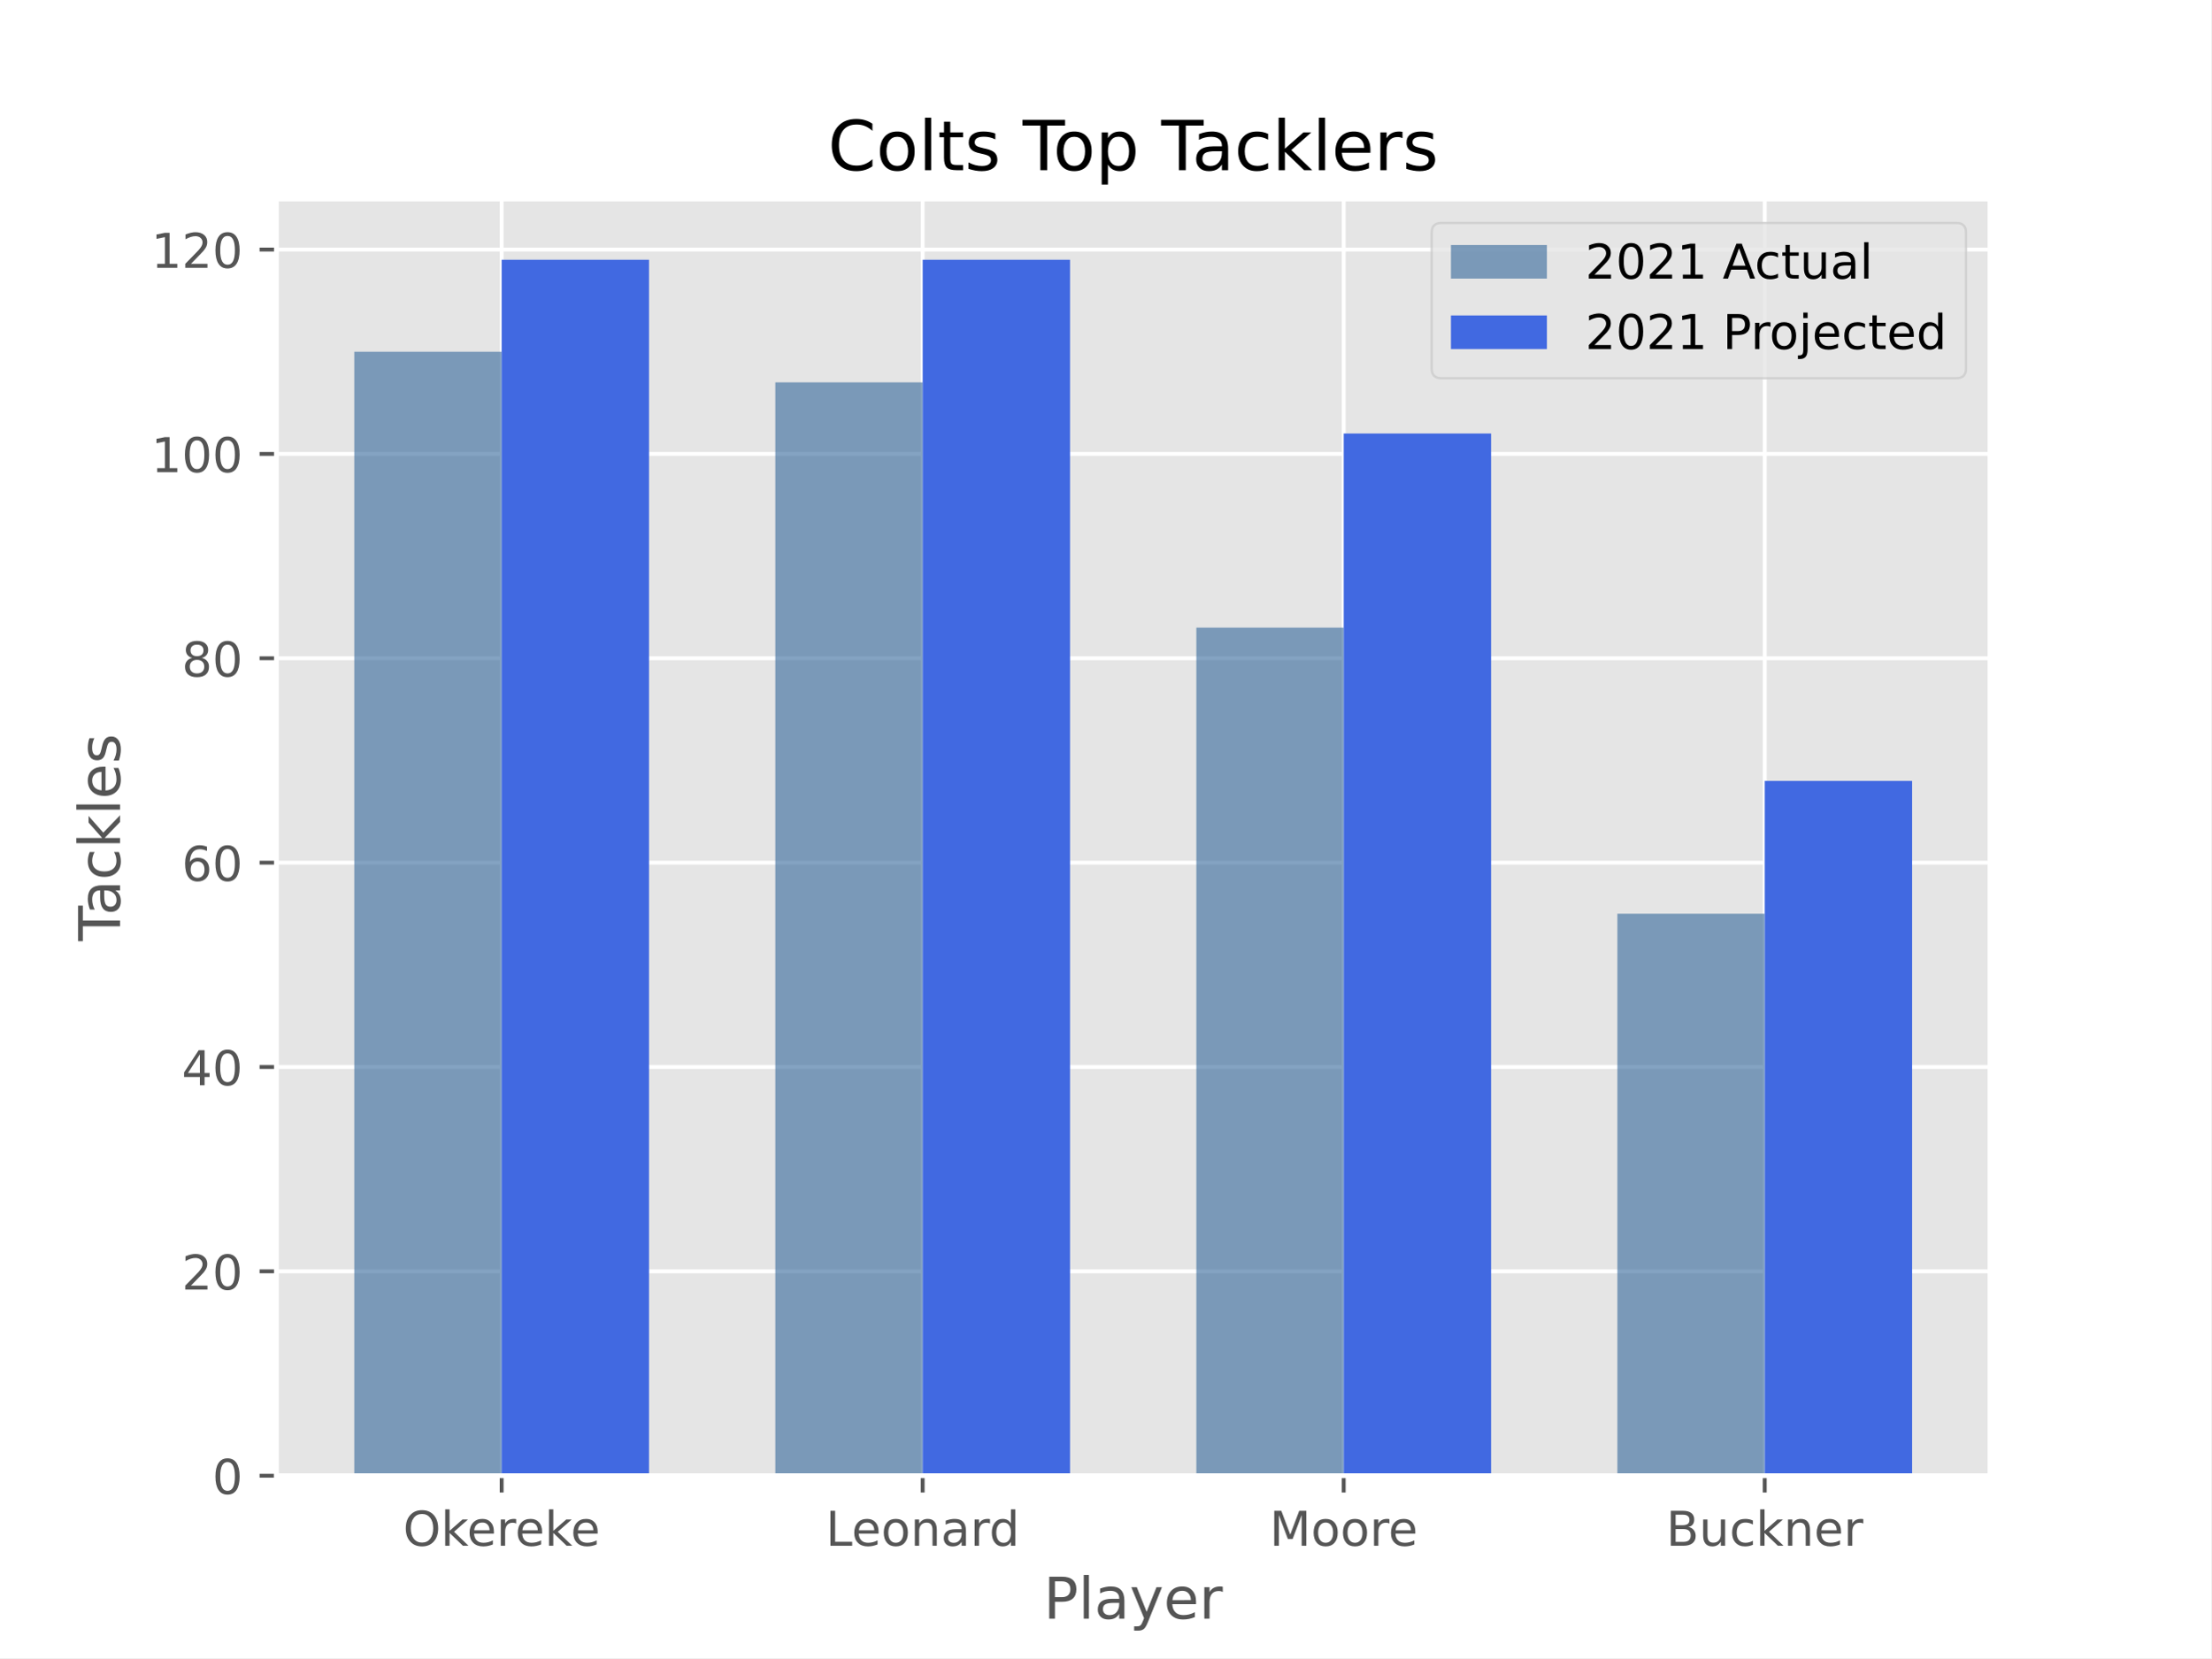
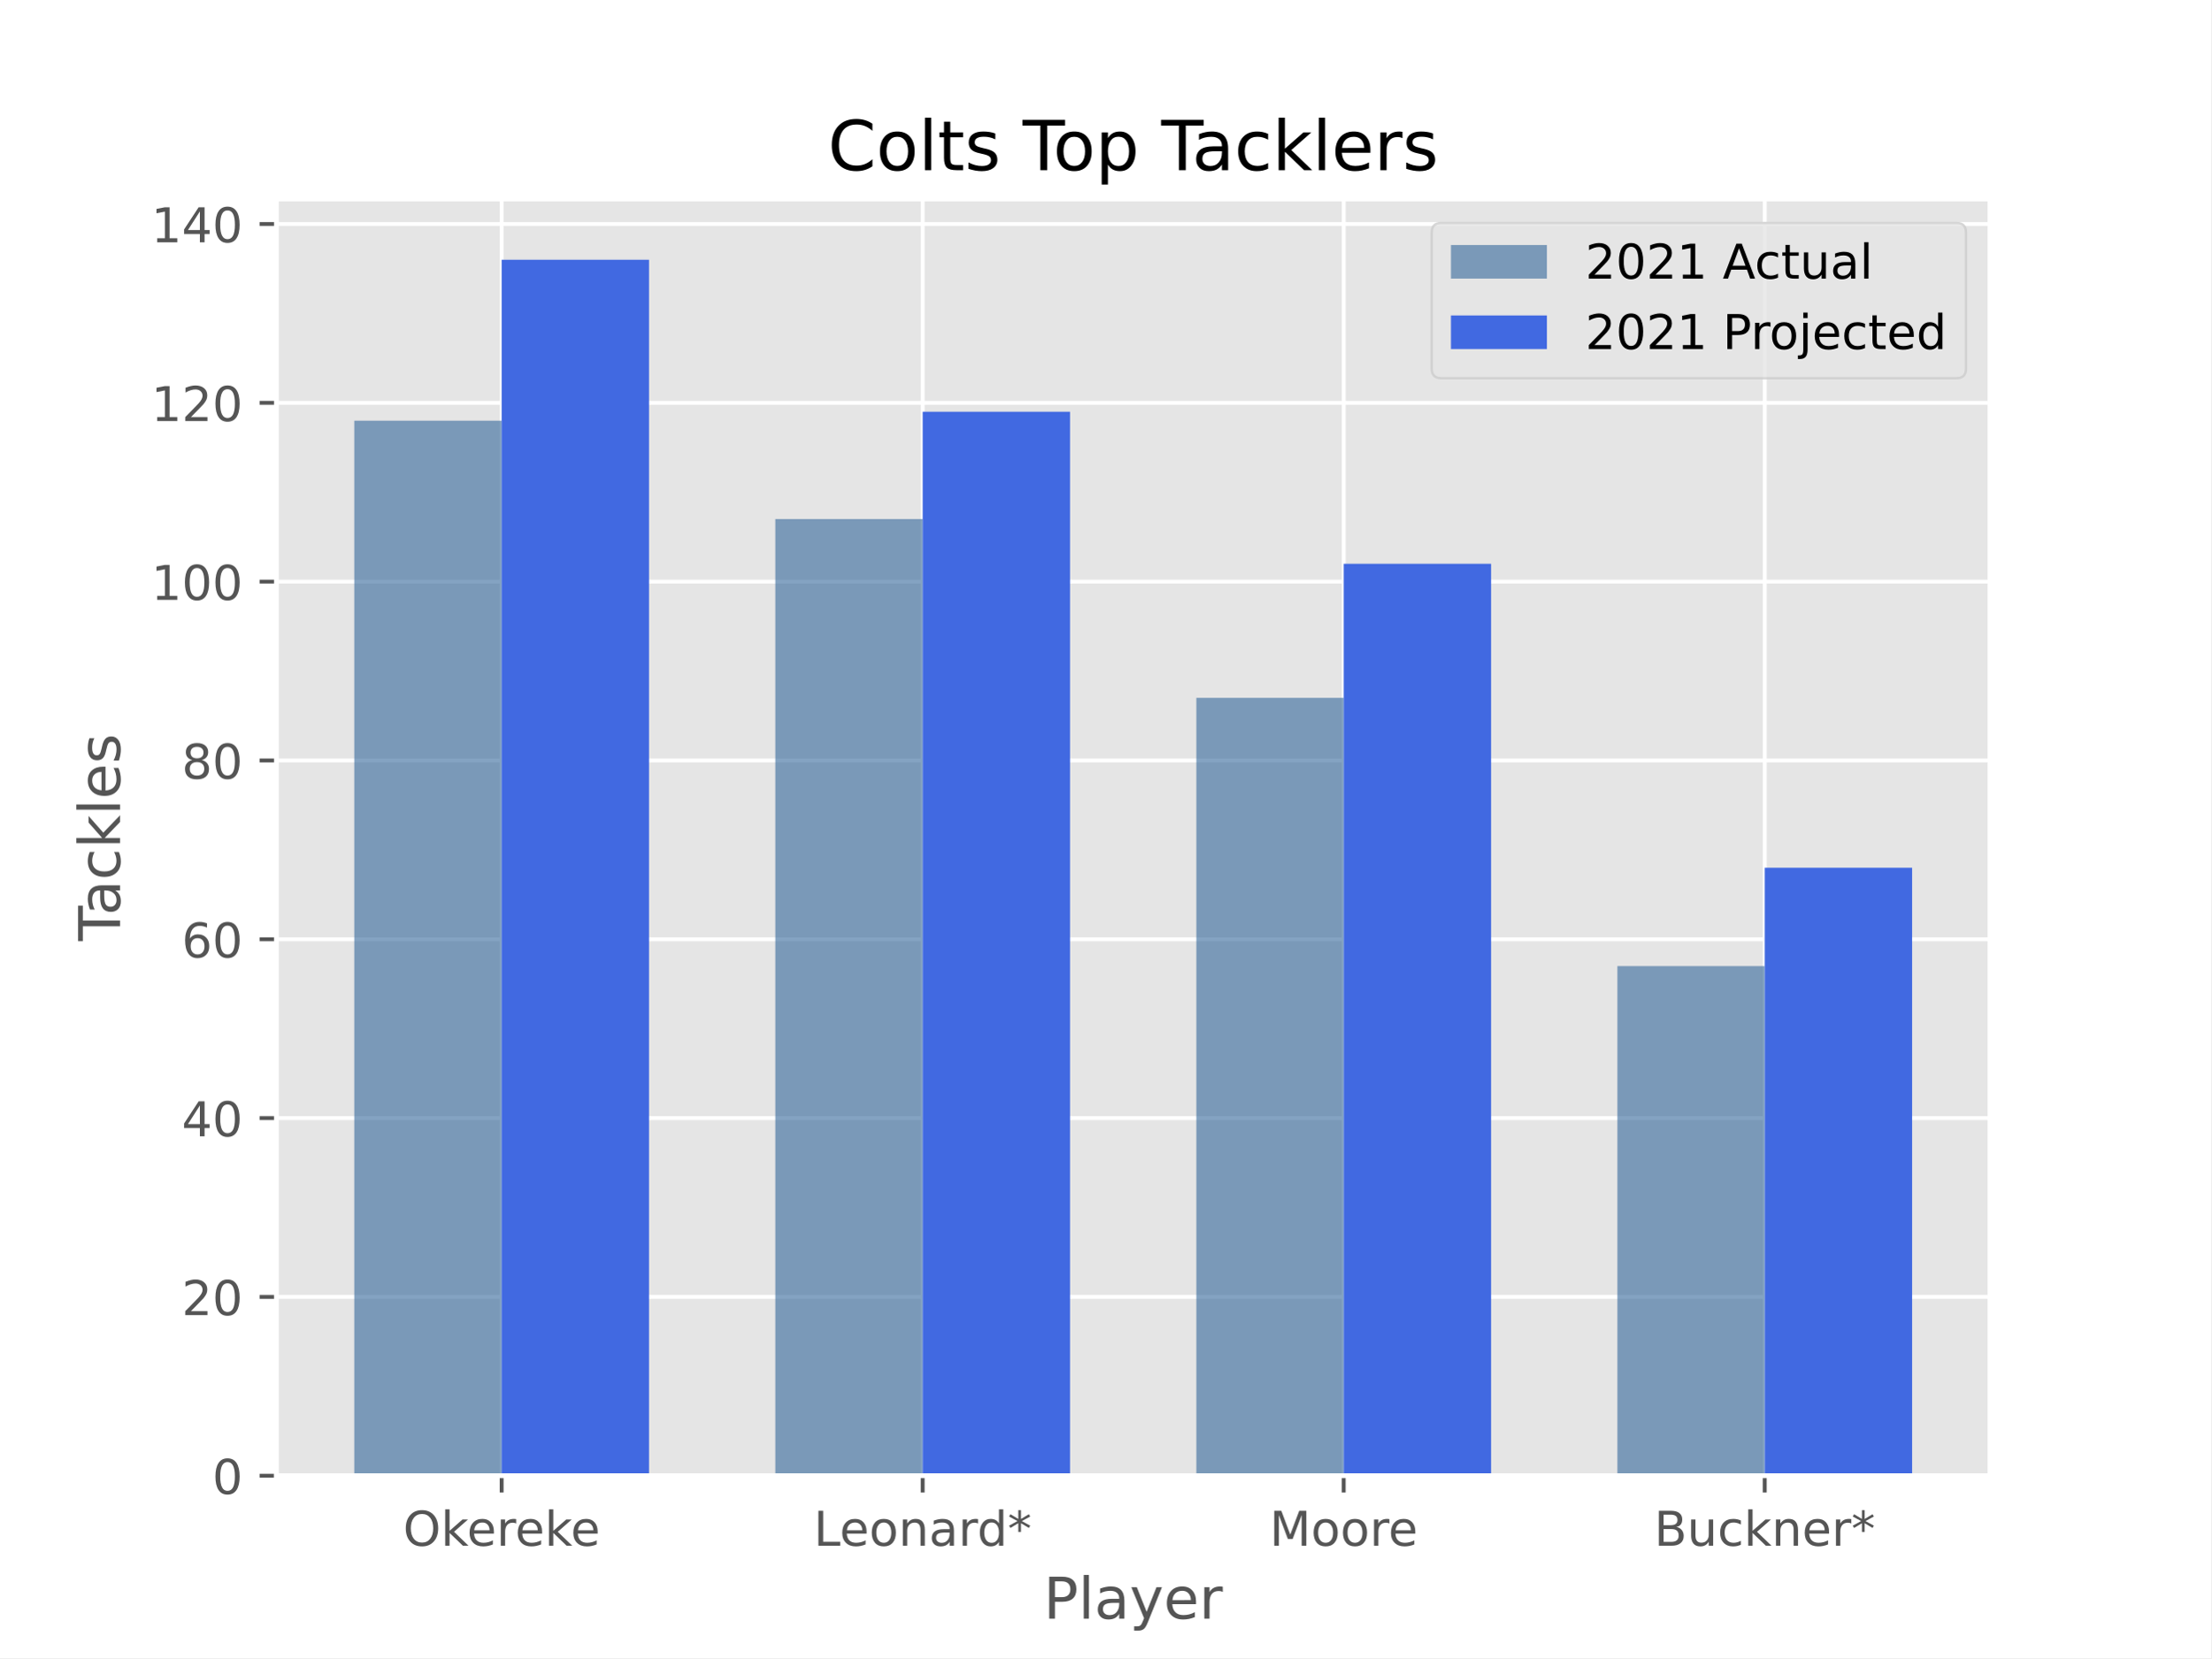
<svg xmlns="http://www.w3.org/2000/svg" xmlns:xlink="http://www.w3.org/1999/xlink" height="345.6pt" version="1.1" viewBox="0 0 460.8 345.6" width="460.8pt">
  <defs>
    <style type="text/css">*{stroke-linecap:butt;stroke-linejoin:round;}</style>
  </defs>
  <g id="figure_1">
    <g id="patch_1">
      <path d="M 0 345.6  L 460.8 345.6  L 460.8 0  L 0 0  z " style="fill:#ffffff;" />
    </g>
    <g id="axes_1">
      <g id="patch_2">
        <path d="M 57.6 307.584  L 414.72 307.584  L 414.72 41.472  L 57.6 41.472  z " style="fill:#e5e5e5;" />
      </g>
      <g id="matplotlib.axis_1">
        <g id="xtick_1">
          <g id="line2d_1">
-             <path clip-path="url(#p031bea2a43)" d="M 104.543 307.584  L 104.543 41.472  " style="fill:none;stroke:#ffffff;stroke-linecap:square;stroke-width:0.8;" />
+             <path clip-path="url(#pa542fb0bf2)" d="M 104.543 307.584  L 104.543 41.472  " style="fill:none;stroke:#ffffff;stroke-linecap:square;stroke-width:0.8;" />
          </g>
          <g id="line2d_2">
            <defs>
-               <path d="M 0 0  L 0 3.5  " id="mdc7e78f1e4" style="stroke:#555555;stroke-width:0.8;" />
-             </defs>
-             <g>
-               <use style="fill:#555555;stroke:#555555;stroke-width:0.8;" x="104.543" xlink:href="#mdc7e78f1e4" y="307.584" />
+               <path d="M 0 0  L 0 3.5  " id="mf9ebbfdbed" style="stroke:#555555;stroke-width:0.8;" />
+             </defs>
+             <g>
+               <use style="fill:#555555;stroke:#555555;stroke-width:0.8;" x="104.543" xlink:href="#mf9ebbfdbed" y="307.584" />
            </g>
          </g>
          <g id="text_1">
            <g style="fill:#555555;" transform="translate(84.00657 322.1824)scale(0.1 -0.1)">
              <defs>
                <path d="M 2522 4238  Q 1834 4238 1429 3725  Q 1025 3213 1025 2328  Q 1025 1447 1429 934  Q 1834 422 2522 422  Q 3209 422 3611 934  Q 4013 1447 4013 2328  Q 4013 3213 3611 3725  Q 3209 4238 2522 4238  z M 2522 4750  Q 3503 4750 4090 4092  Q 4678 3434 4678 2328  Q 4678 1225 4090 567  Q 3503 -91 2522 -91  Q 1538 -91 948 565  Q 359 1222 359 2328  Q 359 3434 948 4092  Q 1538 4750 2522 4750  z " id="DejaVuSans-4f" transform="scale(0.015625)" />
                <path d="M 581 4863  L 1159 4863  L 1159 1991  L 2875 3500  L 3609 3500  L 1753 1863  L 3688 0  L 2938 0  L 1159 1709  L 1159 0  L 581 0  L 581 4863  z " id="DejaVuSans-6b" transform="scale(0.015625)" />
                <path d="M 3597 1894  L 3597 1613  L 953 1613  Q 991 1019 1311 708  Q 1631 397 2203 397  Q 2534 397 2845 478  Q 3156 559 3463 722  L 3463 178  Q 3153 47 2828 -22  Q 2503 -91 2169 -91  Q 1331 -91 842 396  Q 353 884 353 1716  Q 353 2575 817 3079  Q 1281 3584 2069 3584  Q 2775 3584 3186 3129  Q 3597 2675 3597 1894  z M 3022 2063  Q 3016 2534 2758 2815  Q 2500 3097 2075 3097  Q 1594 3097 1305 2825  Q 1016 2553 972 2059  L 3022 2063  z " id="DejaVuSans-65" transform="scale(0.015625)" />
                <path d="M 2631 2963  Q 2534 3019 2420 3045  Q 2306 3072 2169 3072  Q 1681 3072 1420 2755  Q 1159 2438 1159 1844  L 1159 0  L 581 0  L 581 3500  L 1159 3500  L 1159 2956  Q 1341 3275 1631 3429  Q 1922 3584 2338 3584  Q 2397 3584 2469 3576  Q 2541 3569 2628 3553  L 2631 2963  z " id="DejaVuSans-72" transform="scale(0.015625)" />
              </defs>
              <use xlink:href="#DejaVuSans-4f" />
              <use x="78.711" xlink:href="#DejaVuSans-6b" />
              <use x="132.996" xlink:href="#DejaVuSans-65" />
              <use x="194.52" xlink:href="#DejaVuSans-72" />
              <use x="233.383" xlink:href="#DejaVuSans-65" />
              <use x="294.906" xlink:href="#DejaVuSans-6b" />
              <use x="349.191" xlink:href="#DejaVuSans-65" />
            </g>
          </g>
        </g>
        <g id="xtick_2">
          <g id="line2d_3">
-             <path clip-path="url(#p031bea2a43)" d="M 192.288 307.584  L 192.288 41.472  " style="fill:none;stroke:#ffffff;stroke-linecap:square;stroke-width:0.8;" />
+             <path clip-path="url(#pa542fb0bf2)" d="M 192.288 307.584  L 192.288 41.472  " style="fill:none;stroke:#ffffff;stroke-linecap:square;stroke-width:0.8;" />
          </g>
          <g id="line2d_4">
            <g>
-               <use style="fill:#555555;stroke:#555555;stroke-width:0.8;" x="192.288" xlink:href="#mdc7e78f1e4" y="307.584" />
+               <use style="fill:#555555;stroke:#555555;stroke-width:0.8;" x="192.288" xlink:href="#mf9ebbfdbed" y="307.584" />
            </g>
          </g>
          <g id="text_2">
-             <g style="fill:#555555;" transform="translate(172.0784 322.1824)scale(0.1 -0.1)">
+             <g style="fill:#555555;" transform="translate(169.5784 322.1824)scale(0.1 -0.1)">
              <defs>
                <path d="M 628 4666  L 1259 4666  L 1259 531  L 3531 531  L 3531 0  L 628 0  L 628 4666  z " id="DejaVuSans-4c" transform="scale(0.015625)" />
                <path d="M 1959 3097  Q 1497 3097 1228 2736  Q 959 2375 959 1747  Q 959 1119 1226 758  Q 1494 397 1959 397  Q 2419 397 2687 759  Q 2956 1122 2956 1747  Q 2956 2369 2687 2733  Q 2419 3097 1959 3097  z M 1959 3584  Q 2709 3584 3137 3096  Q 3566 2609 3566 1747  Q 3566 888 3137 398  Q 2709 -91 1959 -91  Q 1206 -91 779 398  Q 353 888 353 1747  Q 353 2609 779 3096  Q 1206 3584 1959 3584  z " id="DejaVuSans-6f" transform="scale(0.015625)" />
                <path d="M 3513 2113  L 3513 0  L 2938 0  L 2938 2094  Q 2938 2591 2744 2837  Q 2550 3084 2163 3084  Q 1697 3084 1428 2787  Q 1159 2491 1159 1978  L 1159 0  L 581 0  L 581 3500  L 1159 3500  L 1159 2956  Q 1366 3272 1645 3428  Q 1925 3584 2291 3584  Q 2894 3584 3203 3211  Q 3513 2838 3513 2113  z " id="DejaVuSans-6e" transform="scale(0.015625)" />
                <path d="M 2194 1759  Q 1497 1759 1228 1600  Q 959 1441 959 1056  Q 959 750 1161 570  Q 1363 391 1709 391  Q 2188 391 2477 730  Q 2766 1069 2766 1631  L 2766 1759  L 2194 1759  z M 3341 1997  L 3341 0  L 2766 0  L 2766 531  Q 2569 213 2275 61  Q 1981 -91 1556 -91  Q 1019 -91 701 211  Q 384 513 384 1019  Q 384 1609 779 1909  Q 1175 2209 1959 2209  L 2766 2209  L 2766 2266  Q 2766 2663 2505 2880  Q 2244 3097 1772 3097  Q 1472 3097 1187 3025  Q 903 2953 641 2809  L 641 3341  Q 956 3463 1253 3523  Q 1550 3584 1831 3584  Q 2591 3584 2966 3190  Q 3341 2797 3341 1997  z " id="DejaVuSans-61" transform="scale(0.015625)" />
                <path d="M 2906 2969  L 2906 4863  L 3481 4863  L 3481 0  L 2906 0  L 2906 525  Q 2725 213 2448 61  Q 2172 -91 1784 -91  Q 1150 -91 751 415  Q 353 922 353 1747  Q 353 2572 751 3078  Q 1150 3584 1784 3584  Q 2172 3584 2448 3432  Q 2725 3281 2906 2969  z M 947 1747  Q 947 1113 1208 752  Q 1469 391 1925 391  Q 2381 391 2643 752  Q 2906 1113 2906 1747  Q 2906 2381 2643 2742  Q 2381 3103 1925 3103  Q 1469 3103 1208 2742  Q 947 2381 947 1747  z " id="DejaVuSans-64" transform="scale(0.015625)" />
+                 <path d="M 3009 3897  L 1888 3291  L 3009 2681  L 2828 2375  L 1778 3009  L 1778 1831  L 1422 1831  L 1422 3009  L 372 2375  L 191 2681  L 1313 3291  L 191 3897  L 372 4206  L 1422 3572  L 1422 4750  L 1778 4750  L 1778 3572  L 2828 4206  L 3009 3897  z " id="DejaVuSans-2a" transform="scale(0.015625)" />
              </defs>
              <use xlink:href="#DejaVuSans-4c" />
              <use x="53.963" xlink:href="#DejaVuSans-65" />
              <use x="115.486" xlink:href="#DejaVuSans-6f" />
              <use x="176.668" xlink:href="#DejaVuSans-6e" />
              <use x="240.047" xlink:href="#DejaVuSans-61" />
              <use x="301.326" xlink:href="#DejaVuSans-72" />
              <use x="340.689" xlink:href="#DejaVuSans-64" />
+               <use x="404.166" xlink:href="#DejaVuSans-2a" />
            </g>
          </g>
        </g>
        <g id="xtick_3">
          <g id="line2d_5">
-             <path clip-path="url(#p031bea2a43)" d="M 280.032 307.584  L 280.032 41.472  " style="fill:none;stroke:#ffffff;stroke-linecap:square;stroke-width:0.8;" />
+             <path clip-path="url(#pa542fb0bf2)" d="M 280.032 307.584  L 280.032 41.472  " style="fill:none;stroke:#ffffff;stroke-linecap:square;stroke-width:0.8;" />
          </g>
          <g id="line2d_6">
            <g>
-               <use style="fill:#555555;stroke:#555555;stroke-width:0.8;" x="280.032" xlink:href="#mdc7e78f1e4" y="307.584" />
+               <use style="fill:#555555;stroke:#555555;stroke-width:0.8;" x="280.032" xlink:href="#mf9ebbfdbed" y="307.584" />
            </g>
          </g>
          <g id="text_3">
            <g style="fill:#555555;" transform="translate(264.5799 322.1824)scale(0.1 -0.1)">
              <defs>
                <path d="M 628 4666  L 1569 4666  L 2759 1491  L 3956 4666  L 4897 4666  L 4897 0  L 4281 0  L 4281 4097  L 3078 897  L 2444 897  L 1241 4097  L 1241 0  L 628 0  L 628 4666  z " id="DejaVuSans-4d" transform="scale(0.015625)" />
              </defs>
              <use xlink:href="#DejaVuSans-4d" />
              <use x="86.279" xlink:href="#DejaVuSans-6f" />
              <use x="147.461" xlink:href="#DejaVuSans-6f" />
              <use x="208.643" xlink:href="#DejaVuSans-72" />
              <use x="247.506" xlink:href="#DejaVuSans-65" />
            </g>
          </g>
        </g>
        <g id="xtick_4">
          <g id="line2d_7">
-             <path clip-path="url(#p031bea2a43)" d="M 367.777 307.584  L 367.777 41.472  " style="fill:none;stroke:#ffffff;stroke-linecap:square;stroke-width:0.8;" />
+             <path clip-path="url(#pa542fb0bf2)" d="M 367.777 307.584  L 367.777 41.472  " style="fill:none;stroke:#ffffff;stroke-linecap:square;stroke-width:0.8;" />
          </g>
          <g id="line2d_8">
            <g>
-               <use style="fill:#555555;stroke:#555555;stroke-width:0.8;" x="367.777" xlink:href="#mdc7e78f1e4" y="307.584" />
+               <use style="fill:#555555;stroke:#555555;stroke-width:0.8;" x="367.777" xlink:href="#mf9ebbfdbed" y="307.584" />
            </g>
          </g>
          <g id="text_4">
-             <g style="fill:#555555;" transform="translate(347.2322 322.1824)scale(0.1 -0.1)">
+             <g style="fill:#555555;" transform="translate(344.7322 322.1824)scale(0.1 -0.1)">
              <defs>
                <path d="M 1259 2228  L 1259 519  L 2272 519  Q 2781 519 3026 730  Q 3272 941 3272 1375  Q 3272 1813 3026 2020  Q 2781 2228 2272 2228  L 1259 2228  z M 1259 4147  L 1259 2741  L 2194 2741  Q 2656 2741 2882 2914  Q 3109 3088 3109 3444  Q 3109 3797 2882 3972  Q 2656 4147 2194 4147  L 1259 4147  z M 628 4666  L 2241 4666  Q 2963 4666 3353 4366  Q 3744 4066 3744 3513  Q 3744 3084 3544 2831  Q 3344 2578 2956 2516  Q 3422 2416 3680 2098  Q 3938 1781 3938 1306  Q 3938 681 3513 340  Q 3088 0 2303 0  L 628 0  L 628 4666  z " id="DejaVuSans-42" transform="scale(0.015625)" />
                <path d="M 544 1381  L 544 3500  L 1119 3500  L 1119 1403  Q 1119 906 1312 657  Q 1506 409 1894 409  Q 2359 409 2629 706  Q 2900 1003 2900 1516  L 2900 3500  L 3475 3500  L 3475 0  L 2900 0  L 2900 538  Q 2691 219 2414 64  Q 2138 -91 1772 -91  Q 1169 -91 856 284  Q 544 659 544 1381  z M 1991 3584  L 1991 3584  z " id="DejaVuSans-75" transform="scale(0.015625)" />
                <path d="M 3122 3366  L 3122 2828  Q 2878 2963 2633 3030  Q 2388 3097 2138 3097  Q 1578 3097 1268 2742  Q 959 2388 959 1747  Q 959 1106 1268 751  Q 1578 397 2138 397  Q 2388 397 2633 464  Q 2878 531 3122 666  L 3122 134  Q 2881 22 2623 -34  Q 2366 -91 2075 -91  Q 1284 -91 818 406  Q 353 903 353 1747  Q 353 2603 823 3093  Q 1294 3584 2113 3584  Q 2378 3584 2631 3529  Q 2884 3475 3122 3366  z " id="DejaVuSans-63" transform="scale(0.015625)" />
              </defs>
              <use xlink:href="#DejaVuSans-42" />
              <use x="68.604" xlink:href="#DejaVuSans-75" />
              <use x="131.982" xlink:href="#DejaVuSans-63" />
              <use x="186.963" xlink:href="#DejaVuSans-6b" />
              <use x="244.873" xlink:href="#DejaVuSans-6e" />
              <use x="308.252" xlink:href="#DejaVuSans-65" />
              <use x="369.775" xlink:href="#DejaVuSans-72" />
+               <use x="410.889" xlink:href="#DejaVuSans-2a" />
            </g>
          </g>
        </g>
        <g id="text_5">
          <g style="fill:#555555;" transform="translate(217.4888 337.3802)scale(0.12 -0.12)">
            <defs>
              <path d="M 1259 4147  L 1259 2394  L 2053 2394  Q 2494 2394 2734 2622  Q 2975 2850 2975 3272  Q 2975 3691 2734 3919  Q 2494 4147 2053 4147  L 1259 4147  z M 628 4666  L 2053 4666  Q 2838 4666 3239 4311  Q 3641 3956 3641 3272  Q 3641 2581 3239 2228  Q 2838 1875 2053 1875  L 1259 1875  L 1259 0  L 628 0  L 628 4666  z " id="DejaVuSans-50" transform="scale(0.015625)" />
              <path d="M 603 4863  L 1178 4863  L 1178 0  L 603 0  L 603 4863  z " id="DejaVuSans-6c" transform="scale(0.015625)" />
              <path d="M 2059 -325  Q 1816 -950 1584 -1140  Q 1353 -1331 966 -1331  L 506 -1331  L 506 -850  L 844 -850  Q 1081 -850 1212 -737  Q 1344 -625 1503 -206  L 1606 56  L 191 3500  L 800 3500  L 1894 763  L 2988 3500  L 3597 3500  L 2059 -325  z " id="DejaVuSans-79" transform="scale(0.015625)" />
            </defs>
            <use xlink:href="#DejaVuSans-50" />
            <use x="60.303" xlink:href="#DejaVuSans-6c" />
            <use x="88.086" xlink:href="#DejaVuSans-61" />
            <use x="149.365" xlink:href="#DejaVuSans-79" />
            <use x="208.545" xlink:href="#DejaVuSans-65" />
            <use x="270.068" xlink:href="#DejaVuSans-72" />
          </g>
        </g>
      </g>
      <g id="matplotlib.axis_2">
        <g id="ytick_1">
          <g id="line2d_9">
-             <path clip-path="url(#p031bea2a43)" d="M 57.6 307.584  L 414.72 307.584  " style="fill:none;stroke:#ffffff;stroke-linecap:square;stroke-width:0.8;" />
+             <path clip-path="url(#pa542fb0bf2)" d="M 57.6 307.584  L 414.72 307.584  " style="fill:none;stroke:#ffffff;stroke-linecap:square;stroke-width:0.8;" />
          </g>
          <g id="line2d_10">
            <defs>
-               <path d="M 0 0  L -3.5 0  " id="mc480308eaf" style="stroke:#555555;stroke-width:0.8;" />
-             </defs>
-             <g>
-               <use style="fill:#555555;stroke:#555555;stroke-width:0.8;" x="57.6" xlink:href="#mc480308eaf" y="307.584" />
+               <path d="M 0 0  L -3.5 0  " id="mb4eed2c3d0" style="stroke:#555555;stroke-width:0.8;" />
+             </defs>
+             <g>
+               <use style="fill:#555555;stroke:#555555;stroke-width:0.8;" x="57.6" xlink:href="#mb4eed2c3d0" y="307.584" />
            </g>
          </g>
          <g id="text_6">
            <g style="fill:#555555;" transform="translate(44.2375 311.3832)scale(0.1 -0.1)">
              <defs>
                <path d="M 2034 4250  Q 1547 4250 1301 3770  Q 1056 3291 1056 2328  Q 1056 1369 1301 889  Q 1547 409 2034 409  Q 2525 409 2770 889  Q 3016 1369 3016 2328  Q 3016 3291 2770 3770  Q 2525 4250 2034 4250  z M 2034 4750  Q 2819 4750 3233 4129  Q 3647 3509 3647 2328  Q 3647 1150 3233 529  Q 2819 -91 2034 -91  Q 1250 -91 836 529  Q 422 1150 422 2328  Q 422 3509 836 4129  Q 1250 4750 2034 4750  z " id="DejaVuSans-30" transform="scale(0.015625)" />
              </defs>
              <use xlink:href="#DejaVuSans-30" />
            </g>
          </g>
        </g>
        <g id="ytick_2">
          <g id="line2d_11">
-             <path clip-path="url(#p031bea2a43)" d="M 57.6 264.989  L 414.72 264.989  " style="fill:none;stroke:#ffffff;stroke-linecap:square;stroke-width:0.8;" />
+             <path clip-path="url(#pa542fb0bf2)" d="M 57.6 270.313  L 414.72 270.313  " style="fill:none;stroke:#ffffff;stroke-linecap:square;stroke-width:0.8;" />
          </g>
          <g id="line2d_12">
            <g>
-               <use style="fill:#555555;stroke:#555555;stroke-width:0.8;" x="57.6" xlink:href="#mc480308eaf" y="264.989" />
+               <use style="fill:#555555;stroke:#555555;stroke-width:0.8;" x="57.6" xlink:href="#mb4eed2c3d0" y="270.313" />
            </g>
          </g>
          <g id="text_7">
-             <g style="fill:#555555;" transform="translate(37.875 268.7883)scale(0.1 -0.1)">
+             <g style="fill:#555555;" transform="translate(37.875 274.1126)scale(0.1 -0.1)">
              <defs>
                <path d="M 1228 531  L 3431 531  L 3431 0  L 469 0  L 469 531  Q 828 903 1448 1529  Q 2069 2156 2228 2338  Q 2531 2678 2651 2914  Q 2772 3150 2772 3378  Q 2772 3750 2511 3984  Q 2250 4219 1831 4219  Q 1534 4219 1204 4116  Q 875 4013 500 3803  L 500 4441  Q 881 4594 1212 4672  Q 1544 4750 1819 4750  Q 2544 4750 2975 4387  Q 3406 4025 3406 3419  Q 3406 3131 3298 2873  Q 3191 2616 2906 2266  Q 2828 2175 2409 1742  Q 1991 1309 1228 531  z " id="DejaVuSans-32" transform="scale(0.015625)" />
              </defs>
              <use xlink:href="#DejaVuSans-32" />
              <use x="63.623" xlink:href="#DejaVuSans-30" />
            </g>
          </g>
        </g>
        <g id="ytick_3">
          <g id="line2d_13">
-             <path clip-path="url(#p031bea2a43)" d="M 57.6 222.394  L 414.72 222.394  " style="fill:none;stroke:#ffffff;stroke-linecap:square;stroke-width:0.8;" />
+             <path clip-path="url(#pa542fb0bf2)" d="M 57.6 233.043  L 414.72 233.043  " style="fill:none;stroke:#ffffff;stroke-linecap:square;stroke-width:0.8;" />
          </g>
          <g id="line2d_14">
            <g>
-               <use style="fill:#555555;stroke:#555555;stroke-width:0.8;" x="57.6" xlink:href="#mc480308eaf" y="222.394" />
+               <use style="fill:#555555;stroke:#555555;stroke-width:0.8;" x="57.6" xlink:href="#mb4eed2c3d0" y="233.043" />
            </g>
          </g>
          <g id="text_8">
-             <g style="fill:#555555;" transform="translate(37.875 226.1933)scale(0.1 -0.1)">
+             <g style="fill:#555555;" transform="translate(37.875 236.842)scale(0.1 -0.1)">
              <defs>
                <path d="M 2419 4116  L 825 1625  L 2419 1625  L 2419 4116  z M 2253 4666  L 3047 4666  L 3047 1625  L 3713 1625  L 3713 1100  L 3047 1100  L 3047 0  L 2419 0  L 2419 1100  L 313 1100  L 313 1709  L 2253 4666  z " id="DejaVuSans-34" transform="scale(0.015625)" />
              </defs>
              <use xlink:href="#DejaVuSans-34" />
              <use x="63.623" xlink:href="#DejaVuSans-30" />
            </g>
          </g>
        </g>
        <g id="ytick_4">
          <g id="line2d_15">
-             <path clip-path="url(#p031bea2a43)" d="M 57.6 179.799  L 414.72 179.799  " style="fill:none;stroke:#ffffff;stroke-linecap:square;stroke-width:0.8;" />
+             <path clip-path="url(#pa542fb0bf2)" d="M 57.6 195.772  L 414.72 195.772  " style="fill:none;stroke:#ffffff;stroke-linecap:square;stroke-width:0.8;" />
          </g>
          <g id="line2d_16">
            <g>
-               <use style="fill:#555555;stroke:#555555;stroke-width:0.8;" x="57.6" xlink:href="#mc480308eaf" y="179.799" />
+               <use style="fill:#555555;stroke:#555555;stroke-width:0.8;" x="57.6" xlink:href="#mb4eed2c3d0" y="195.772" />
            </g>
          </g>
          <g id="text_9">
-             <g style="fill:#555555;" transform="translate(37.875 183.5983)scale(0.1 -0.1)">
+             <g style="fill:#555555;" transform="translate(37.875 199.5715)scale(0.1 -0.1)">
              <defs>
                <path d="M 2113 2584  Q 1688 2584 1439 2293  Q 1191 2003 1191 1497  Q 1191 994 1439 701  Q 1688 409 2113 409  Q 2538 409 2786 701  Q 3034 994 3034 1497  Q 3034 2003 2786 2293  Q 2538 2584 2113 2584  z M 3366 4563  L 3366 3988  Q 3128 4100 2886 4159  Q 2644 4219 2406 4219  Q 1781 4219 1451 3797  Q 1122 3375 1075 2522  Q 1259 2794 1537 2939  Q 1816 3084 2150 3084  Q 2853 3084 3261 2657  Q 3669 2231 3669 1497  Q 3669 778 3244 343  Q 2819 -91 2113 -91  Q 1303 -91 875 529  Q 447 1150 447 2328  Q 447 3434 972 4092  Q 1497 4750 2381 4750  Q 2619 4750 2861 4703  Q 3103 4656 3366 4563  z " id="DejaVuSans-36" transform="scale(0.015625)" />
              </defs>
              <use xlink:href="#DejaVuSans-36" />
              <use x="63.623" xlink:href="#DejaVuSans-30" />
            </g>
          </g>
        </g>
        <g id="ytick_5">
          <g id="line2d_17">
-             <path clip-path="url(#p031bea2a43)" d="M 57.6 137.204  L 414.72 137.204  " style="fill:none;stroke:#ffffff;stroke-linecap:square;stroke-width:0.8;" />
+             <path clip-path="url(#pa542fb0bf2)" d="M 57.6 158.502  L 414.72 158.502  " style="fill:none;stroke:#ffffff;stroke-linecap:square;stroke-width:0.8;" />
          </g>
          <g id="line2d_18">
            <g>
-               <use style="fill:#555555;stroke:#555555;stroke-width:0.8;" x="57.6" xlink:href="#mc480308eaf" y="137.204" />
+               <use style="fill:#555555;stroke:#555555;stroke-width:0.8;" x="57.6" xlink:href="#mb4eed2c3d0" y="158.502" />
            </g>
          </g>
          <g id="text_10">
-             <g style="fill:#555555;" transform="translate(37.875 141.0034)scale(0.1 -0.1)">
+             <g style="fill:#555555;" transform="translate(37.875 162.3009)scale(0.1 -0.1)">
              <defs>
                <path d="M 2034 2216  Q 1584 2216 1326 1975  Q 1069 1734 1069 1313  Q 1069 891 1326 650  Q 1584 409 2034 409  Q 2484 409 2743 651  Q 3003 894 3003 1313  Q 3003 1734 2745 1975  Q 2488 2216 2034 2216  z M 1403 2484  Q 997 2584 770 2862  Q 544 3141 544 3541  Q 544 4100 942 4425  Q 1341 4750 2034 4750  Q 2731 4750 3128 4425  Q 3525 4100 3525 3541  Q 3525 3141 3298 2862  Q 3072 2584 2669 2484  Q 3125 2378 3379 2068  Q 3634 1759 3634 1313  Q 3634 634 3220 271  Q 2806 -91 2034 -91  Q 1263 -91 848 271  Q 434 634 434 1313  Q 434 1759 690 2068  Q 947 2378 1403 2484  z M 1172 3481  Q 1172 3119 1398 2916  Q 1625 2713 2034 2713  Q 2441 2713 2670 2916  Q 2900 3119 2900 3481  Q 2900 3844 2670 4047  Q 2441 4250 2034 4250  Q 1625 4250 1398 4047  Q 1172 3844 1172 3481  z " id="DejaVuSans-38" transform="scale(0.015625)" />
              </defs>
              <use xlink:href="#DejaVuSans-38" />
              <use x="63.623" xlink:href="#DejaVuSans-30" />
            </g>
          </g>
        </g>
        <g id="ytick_6">
          <g id="line2d_19">
-             <path clip-path="url(#p031bea2a43)" d="M 57.6 94.609  L 414.72 94.609  " style="fill:none;stroke:#ffffff;stroke-linecap:square;stroke-width:0.8;" />
+             <path clip-path="url(#pa542fb0bf2)" d="M 57.6 121.231  L 414.72 121.231  " style="fill:none;stroke:#ffffff;stroke-linecap:square;stroke-width:0.8;" />
          </g>
          <g id="line2d_20">
            <g>
-               <use style="fill:#555555;stroke:#555555;stroke-width:0.8;" x="57.6" xlink:href="#mc480308eaf" y="94.609" />
+               <use style="fill:#555555;stroke:#555555;stroke-width:0.8;" x="57.6" xlink:href="#mb4eed2c3d0" y="121.231" />
            </g>
          </g>
          <g id="text_11">
-             <g style="fill:#555555;" transform="translate(31.5125 98.40843)scale(0.1 -0.1)">
+             <g style="fill:#555555;" transform="translate(31.5125 125.0303)scale(0.1 -0.1)">
              <defs>
                <path d="M 794 531  L 1825 531  L 1825 4091  L 703 3866  L 703 4441  L 1819 4666  L 2450 4666  L 2450 531  L 3481 531  L 3481 0  L 794 0  L 794 531  z " id="DejaVuSans-31" transform="scale(0.015625)" />
              </defs>
              <use xlink:href="#DejaVuSans-31" />
              <use x="63.623" xlink:href="#DejaVuSans-30" />
              <use x="127.246" xlink:href="#DejaVuSans-30" />
            </g>
          </g>
        </g>
        <g id="ytick_7">
          <g id="line2d_21">
-             <path clip-path="url(#p031bea2a43)" d="M 57.6 52.014  L 414.72 52.014  " style="fill:none;stroke:#ffffff;stroke-linecap:square;stroke-width:0.8;" />
+             <path clip-path="url(#pa542fb0bf2)" d="M 57.6 83.96  L 414.72 83.96  " style="fill:none;stroke:#ffffff;stroke-linecap:square;stroke-width:0.8;" />
          </g>
          <g id="line2d_22">
            <g>
-               <use style="fill:#555555;stroke:#555555;stroke-width:0.8;" x="57.6" xlink:href="#mc480308eaf" y="52.014" />
+               <use style="fill:#555555;stroke:#555555;stroke-width:0.8;" x="57.6" xlink:href="#mb4eed2c3d0" y="83.96" />
            </g>
          </g>
          <g id="text_12">
-             <g style="fill:#555555;" transform="translate(31.5125 55.81347)scale(0.1 -0.1)">
+             <g style="fill:#555555;" transform="translate(31.5125 87.75969)scale(0.1 -0.1)">
              <use xlink:href="#DejaVuSans-31" />
              <use x="63.623" xlink:href="#DejaVuSans-32" />
              <use x="127.246" xlink:href="#DejaVuSans-30" />
            </g>
          </g>
        </g>
-         <g id="text_13">
+         <g id="ytick_8">
+           <g id="line2d_23">
+             <path clip-path="url(#pa542fb0bf2)" d="M 57.6 46.69  L 414.72 46.69  " style="fill:none;stroke:#ffffff;stroke-linecap:square;stroke-width:0.8;" />
+           </g>
+           <g id="line2d_24">
+             <g>
+               <use style="fill:#555555;stroke:#555555;stroke-width:0.8;" x="57.6" xlink:href="#mb4eed2c3d0" y="46.69" />
+             </g>
+           </g>
+           <g id="text_13">
+             <g style="fill:#555555;" transform="translate(31.5125 50.4891)scale(0.1 -0.1)">
+               <use xlink:href="#DejaVuSans-31" />
+               <use x="63.623" xlink:href="#DejaVuSans-34" />
+               <use x="127.246" xlink:href="#DejaVuSans-30" />
+             </g>
+           </g>
+         </g>
+         <g id="text_14">
          <g style="fill:#555555;" transform="translate(25.01687 196.1374)rotate(-90)scale(0.12 -0.12)">
            <defs>
              <path d="M -19 4666  L 3928 4666  L 3928 4134  L 2272 4134  L 2272 0  L 1638 0  L 1638 4134  L -19 4134  L -19 4666  z " id="DejaVuSans-54" transform="scale(0.015625)" />
              <path d="M 2834 3397  L 2834 2853  Q 2591 2978 2328 3040  Q 2066 3103 1784 3103  Q 1356 3103 1142 2972  Q 928 2841 928 2578  Q 928 2378 1081 2264  Q 1234 2150 1697 2047  L 1894 2003  Q 2506 1872 2764 1633  Q 3022 1394 3022 966  Q 3022 478 2636 193  Q 2250 -91 1575 -91  Q 1294 -91 989 -36  Q 684 19 347 128  L 347 722  Q 666 556 975 473  Q 1284 391 1588 391  Q 1994 391 2212 530  Q 2431 669 2431 922  Q 2431 1156 2273 1281  Q 2116 1406 1581 1522  L 1381 1569  Q 847 1681 609 1914  Q 372 2147 372 2553  Q 372 3047 722 3315  Q 1072 3584 1716 3584  Q 2034 3584 2315 3537  Q 2597 3491 2834 3397  z " id="DejaVuSans-73" transform="scale(0.015625)" />
            </defs>
            <use xlink:href="#DejaVuSans-54" />
            <use x="44.584" xlink:href="#DejaVuSans-61" />
            <use x="105.863" xlink:href="#DejaVuSans-63" />
            <use x="160.844" xlink:href="#DejaVuSans-6b" />
            <use x="218.754" xlink:href="#DejaVuSans-6c" />
            <use x="246.537" xlink:href="#DejaVuSans-65" />
            <use x="308.061" xlink:href="#DejaVuSans-73" />
          </g>
        </g>
      </g>
      <g id="patch_3">
-         <path clip-path="url(#p031bea2a43)" d="M 73.833 307.584  L 104.543 307.584  L 104.543 73.312  L 73.833 73.312  z " style="fill:#336699;fill-opacity:0.6;" />
+         <path clip-path="url(#pa542fb0bf2)" d="M 73.833 307.584  L 104.543 307.584  L 104.543 87.688  L 73.833 87.688  z " style="fill:#336699;fill-opacity:0.6;" />
      </g>
      <g id="patch_4">
-         <path clip-path="url(#p031bea2a43)" d="M 161.577 307.584  L 192.288 307.584  L 192.288 79.701  L 161.577 79.701  z " style="fill:#336699;fill-opacity:0.6;" />
+         <path clip-path="url(#pa542fb0bf2)" d="M 161.577 307.584  L 192.288 307.584  L 192.288 108.186  L 161.577 108.186  z " style="fill:#336699;fill-opacity:0.6;" />
      </g>
      <g id="patch_5">
-         <path clip-path="url(#p031bea2a43)" d="M 249.322 307.584  L 280.032 307.584  L 280.032 130.815  L 249.322 130.815  z " style="fill:#336699;fill-opacity:0.6;" />
+         <path clip-path="url(#pa542fb0bf2)" d="M 249.322 307.584  L 280.032 307.584  L 280.032 145.457  L 249.322 145.457  z " style="fill:#336699;fill-opacity:0.6;" />
      </g>
      <g id="patch_6">
-         <path clip-path="url(#p031bea2a43)" d="M 337.066 307.584  L 367.777 307.584  L 367.777 190.448  L 337.066 190.448  z " style="fill:#336699;fill-opacity:0.6;" />
+         <path clip-path="url(#pa542fb0bf2)" d="M 337.066 307.584  L 367.777 307.584  L 367.777 201.363  L 337.066 201.363  z " style="fill:#336699;fill-opacity:0.6;" />
      </g>
      <g id="patch_7">
-         <path clip-path="url(#p031bea2a43)" d="M 104.543 307.584  L 135.254 307.584  L 135.254 54.144  L 104.543 54.144  z " style="fill:#4169e1;" />
+         <path clip-path="url(#pa542fb0bf2)" d="M 104.543 307.584  L 135.254 307.584  L 135.254 54.144  L 104.543 54.144  z " style="fill:#4169e1;" />
      </g>
      <g id="patch_8">
-         <path clip-path="url(#p031bea2a43)" d="M 192.288 307.584  L 222.998 307.584  L 222.998 54.144  L 192.288 54.144  z " style="fill:#4169e1;" />
+         <path clip-path="url(#pa542fb0bf2)" d="M 192.288 307.584  L 222.998 307.584  L 222.998 85.824  L 192.288 85.824  z " style="fill:#4169e1;" />
      </g>
      <g id="patch_9">
-         <path clip-path="url(#p031bea2a43)" d="M 280.032 307.584  L 310.743 307.584  L 310.743 90.35  L 280.032 90.35  z " style="fill:#4169e1;" />
+         <path clip-path="url(#pa542fb0bf2)" d="M 280.032 307.584  L 310.743 307.584  L 310.743 117.504  L 280.032 117.504  z " style="fill:#4169e1;" />
      </g>
      <g id="patch_10">
-         <path clip-path="url(#p031bea2a43)" d="M 367.777 307.584  L 398.487 307.584  L 398.487 162.761  L 367.777 162.761  z " style="fill:#4169e1;" />
+         <path clip-path="url(#pa542fb0bf2)" d="M 367.777 307.584  L 398.487 307.584  L 398.487 180.864  L 367.777 180.864  z " style="fill:#4169e1;" />
      </g>
      <g id="patch_11">
        <path d="M 57.6 307.584  L 57.6 41.472  " style="fill:none;stroke:#ffffff;stroke-linecap:square;stroke-linejoin:miter;" />
      </g>
      <g id="patch_12">
        <path d="M 414.72 307.584  L 414.72 41.472  " style="fill:none;stroke:#ffffff;stroke-linecap:square;stroke-linejoin:miter;" />
      </g>
      <g id="patch_13">
        <path d="M 57.6 307.584  L 414.72 307.584  " style="fill:none;stroke:#ffffff;stroke-linecap:square;stroke-linejoin:miter;" />
      </g>
      <g id="patch_14">
        <path d="M 57.6 41.472  L 414.72 41.472  " style="fill:none;stroke:#ffffff;stroke-linecap:square;stroke-linejoin:miter;" />
      </g>
-       <g id="text_14">
+       <g id="text_15">
        <g transform="translate(172.5356 35.472)scale(0.144 -0.144)">
          <defs>
            <path d="M 4122 4306  L 4122 3641  Q 3803 3938 3442 4084  Q 3081 4231 2675 4231  Q 1875 4231 1450 3742  Q 1025 3253 1025 2328  Q 1025 1406 1450 917  Q 1875 428 2675 428  Q 3081 428 3442 575  Q 3803 722 4122 1019  L 4122 359  Q 3791 134 3420 21  Q 3050 -91 2638 -91  Q 1578 -91 968 557  Q 359 1206 359 2328  Q 359 3453 968 4101  Q 1578 4750 2638 4750  Q 3056 4750 3426 4639  Q 3797 4528 4122 4306  z " id="DejaVuSans-43" transform="scale(0.015625)" />
            <path d="M 1172 4494  L 1172 3500  L 2356 3500  L 2356 3053  L 1172 3053  L 1172 1153  Q 1172 725 1289 603  Q 1406 481 1766 481  L 2356 481  L 2356 0  L 1766 0  Q 1100 0 847 248  Q 594 497 594 1153  L 594 3053  L 172 3053  L 172 3500  L 594 3500  L 594 4494  L 1172 4494  z " id="DejaVuSans-74" transform="scale(0.015625)" />
            <path id="DejaVuSans-20" transform="scale(0.015625)" />
            <path d="M 1159 525  L 1159 -1331  L 581 -1331  L 581 3500  L 1159 3500  L 1159 2969  Q 1341 3281 1617 3432  Q 1894 3584 2278 3584  Q 2916 3584 3314 3078  Q 3713 2572 3713 1747  Q 3713 922 3314 415  Q 2916 -91 2278 -91  Q 1894 -91 1617 61  Q 1341 213 1159 525  z M 3116 1747  Q 3116 2381 2855 2742  Q 2594 3103 2138 3103  Q 1681 3103 1420 2742  Q 1159 2381 1159 1747  Q 1159 1113 1420 752  Q 1681 391 2138 391  Q 2594 391 2855 752  Q 3116 1113 3116 1747  z " id="DejaVuSans-70" transform="scale(0.015625)" />
          </defs>
          <use xlink:href="#DejaVuSans-43" />
          <use x="69.824" xlink:href="#DejaVuSans-6f" />
          <use x="131.006" xlink:href="#DejaVuSans-6c" />
          <use x="158.789" xlink:href="#DejaVuSans-74" />
          <use x="197.998" xlink:href="#DejaVuSans-73" />
          <use x="250.098" xlink:href="#DejaVuSans-20" />
          <use x="281.885" xlink:href="#DejaVuSans-54" />
          <use x="325.969" xlink:href="#DejaVuSans-6f" />
          <use x="387.15" xlink:href="#DejaVuSans-70" />
          <use x="450.627" xlink:href="#DejaVuSans-20" />
          <use x="482.414" xlink:href="#DejaVuSans-54" />
          <use x="526.998" xlink:href="#DejaVuSans-61" />
          <use x="588.277" xlink:href="#DejaVuSans-63" />
          <use x="643.258" xlink:href="#DejaVuSans-6b" />
          <use x="701.168" xlink:href="#DejaVuSans-6c" />
          <use x="728.951" xlink:href="#DejaVuSans-65" />
          <use x="790.475" xlink:href="#DejaVuSans-72" />
          <use x="831.588" xlink:href="#DejaVuSans-73" />
        </g>
      </g>
      <g id="legend_1">
        <g id="patch_15">
          <path d="M 300.381 78.828  L 407.72 78.828  Q 409.72 78.828 409.72 76.828  L 409.72 48.472  Q 409.72 46.472 407.72 46.472  L 300.381 46.472  Q 298.381 46.472 298.381 48.472  L 298.381 76.828  Q 298.381 78.828 300.381 78.828  z " style="fill:#e5e5e5;opacity:0.8;stroke:#cccccc;stroke-linejoin:miter;stroke-width:0.5;" />
        </g>
        <g id="patch_16">
          <path d="M 302.381 58.07  L 322.381 58.07  L 322.381 51.07  L 302.381 51.07  z " style="fill:#336699;fill-opacity:0.6;" />
        </g>
-         <g id="text_15">
+         <g id="text_16">
          <g transform="translate(330.3809 58.07044)scale(0.1 -0.1)">
            <defs>
              <path d="M 2188 4044  L 1331 1722  L 3047 1722  L 2188 4044  z M 1831 4666  L 2547 4666  L 4325 0  L 3669 0  L 3244 1197  L 1141 1197  L 716 0  L 50 0  L 1831 4666  z " id="DejaVuSans-41" transform="scale(0.015625)" />
            </defs>
            <use xlink:href="#DejaVuSans-32" />
            <use x="63.623" xlink:href="#DejaVuSans-30" />
            <use x="127.246" xlink:href="#DejaVuSans-32" />
            <use x="190.869" xlink:href="#DejaVuSans-31" />
            <use x="254.492" xlink:href="#DejaVuSans-20" />
            <use x="286.279" xlink:href="#DejaVuSans-41" />
            <use x="352.938" xlink:href="#DejaVuSans-63" />
            <use x="407.918" xlink:href="#DejaVuSans-74" />
            <use x="447.127" xlink:href="#DejaVuSans-75" />
            <use x="510.506" xlink:href="#DejaVuSans-61" />
            <use x="571.785" xlink:href="#DejaVuSans-6c" />
          </g>
        </g>
        <g id="patch_17">
          <path d="M 302.381 72.749  L 322.381 72.749  L 322.381 65.749  L 302.381 65.749  z " style="fill:#4169e1;" />
        </g>
-         <g id="text_16">
+         <g id="text_17">
          <g transform="translate(330.3809 72.74856)scale(0.1 -0.1)">
            <defs>
              <path d="M 603 3500  L 1178 3500  L 1178 -63  Q 1178 -731 923 -1031  Q 669 -1331 103 -1331  L -116 -1331  L -116 -844  L 38 -844  Q 366 -844 484 -692  Q 603 -541 603 -63  L 603 3500  z M 603 4863  L 1178 4863  L 1178 4134  L 603 4134  L 603 4863  z " id="DejaVuSans-6a" transform="scale(0.015625)" />
            </defs>
            <use xlink:href="#DejaVuSans-32" />
            <use x="63.623" xlink:href="#DejaVuSans-30" />
            <use x="127.246" xlink:href="#DejaVuSans-32" />
            <use x="190.869" xlink:href="#DejaVuSans-31" />
            <use x="254.492" xlink:href="#DejaVuSans-20" />
            <use x="286.279" xlink:href="#DejaVuSans-50" />
            <use x="344.832" xlink:href="#DejaVuSans-72" />
            <use x="383.695" xlink:href="#DejaVuSans-6f" />
            <use x="444.877" xlink:href="#DejaVuSans-6a" />
            <use x="472.66" xlink:href="#DejaVuSans-65" />
            <use x="534.184" xlink:href="#DejaVuSans-63" />
            <use x="589.164" xlink:href="#DejaVuSans-74" />
            <use x="628.373" xlink:href="#DejaVuSans-65" />
            <use x="689.896" xlink:href="#DejaVuSans-64" />
          </g>
        </g>
      </g>
    </g>
  </g>
  <defs>
-     <clipPath id="p031bea2a43">
+     <clipPath id="pa542fb0bf2">
      <rect height="266.112" width="357.12" x="57.6" y="41.472" />
    </clipPath>
  </defs>
</svg>
